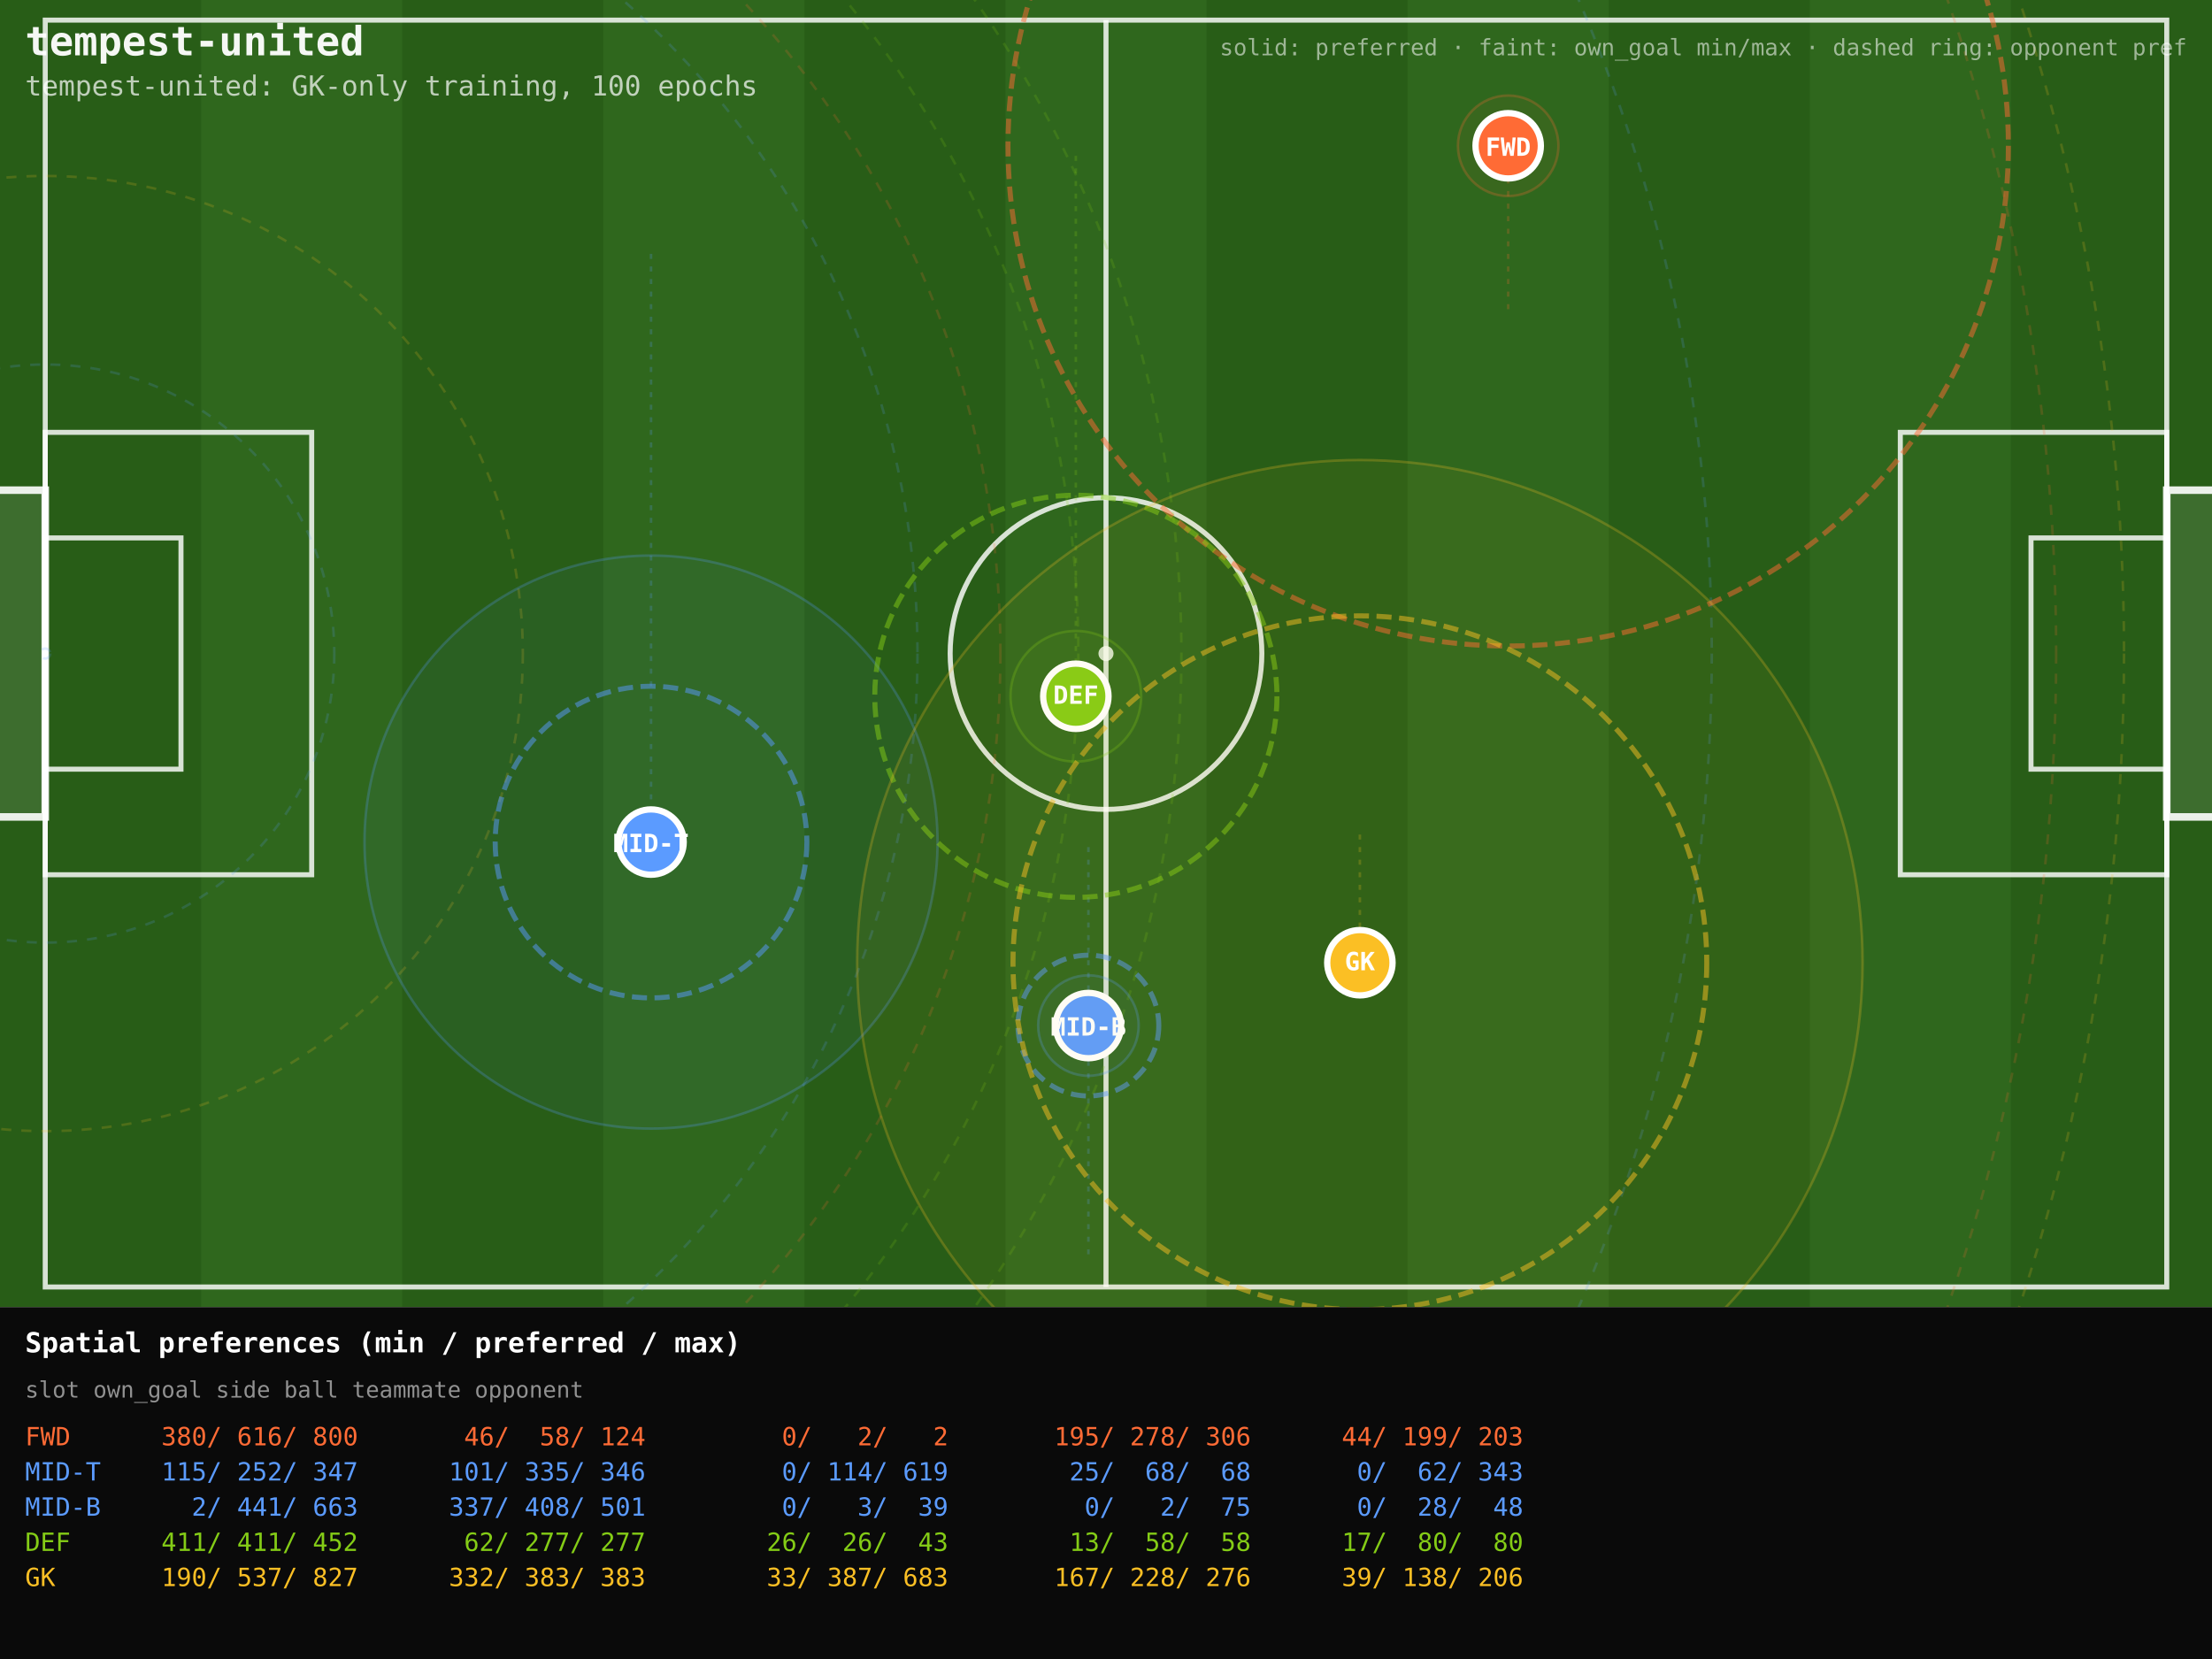
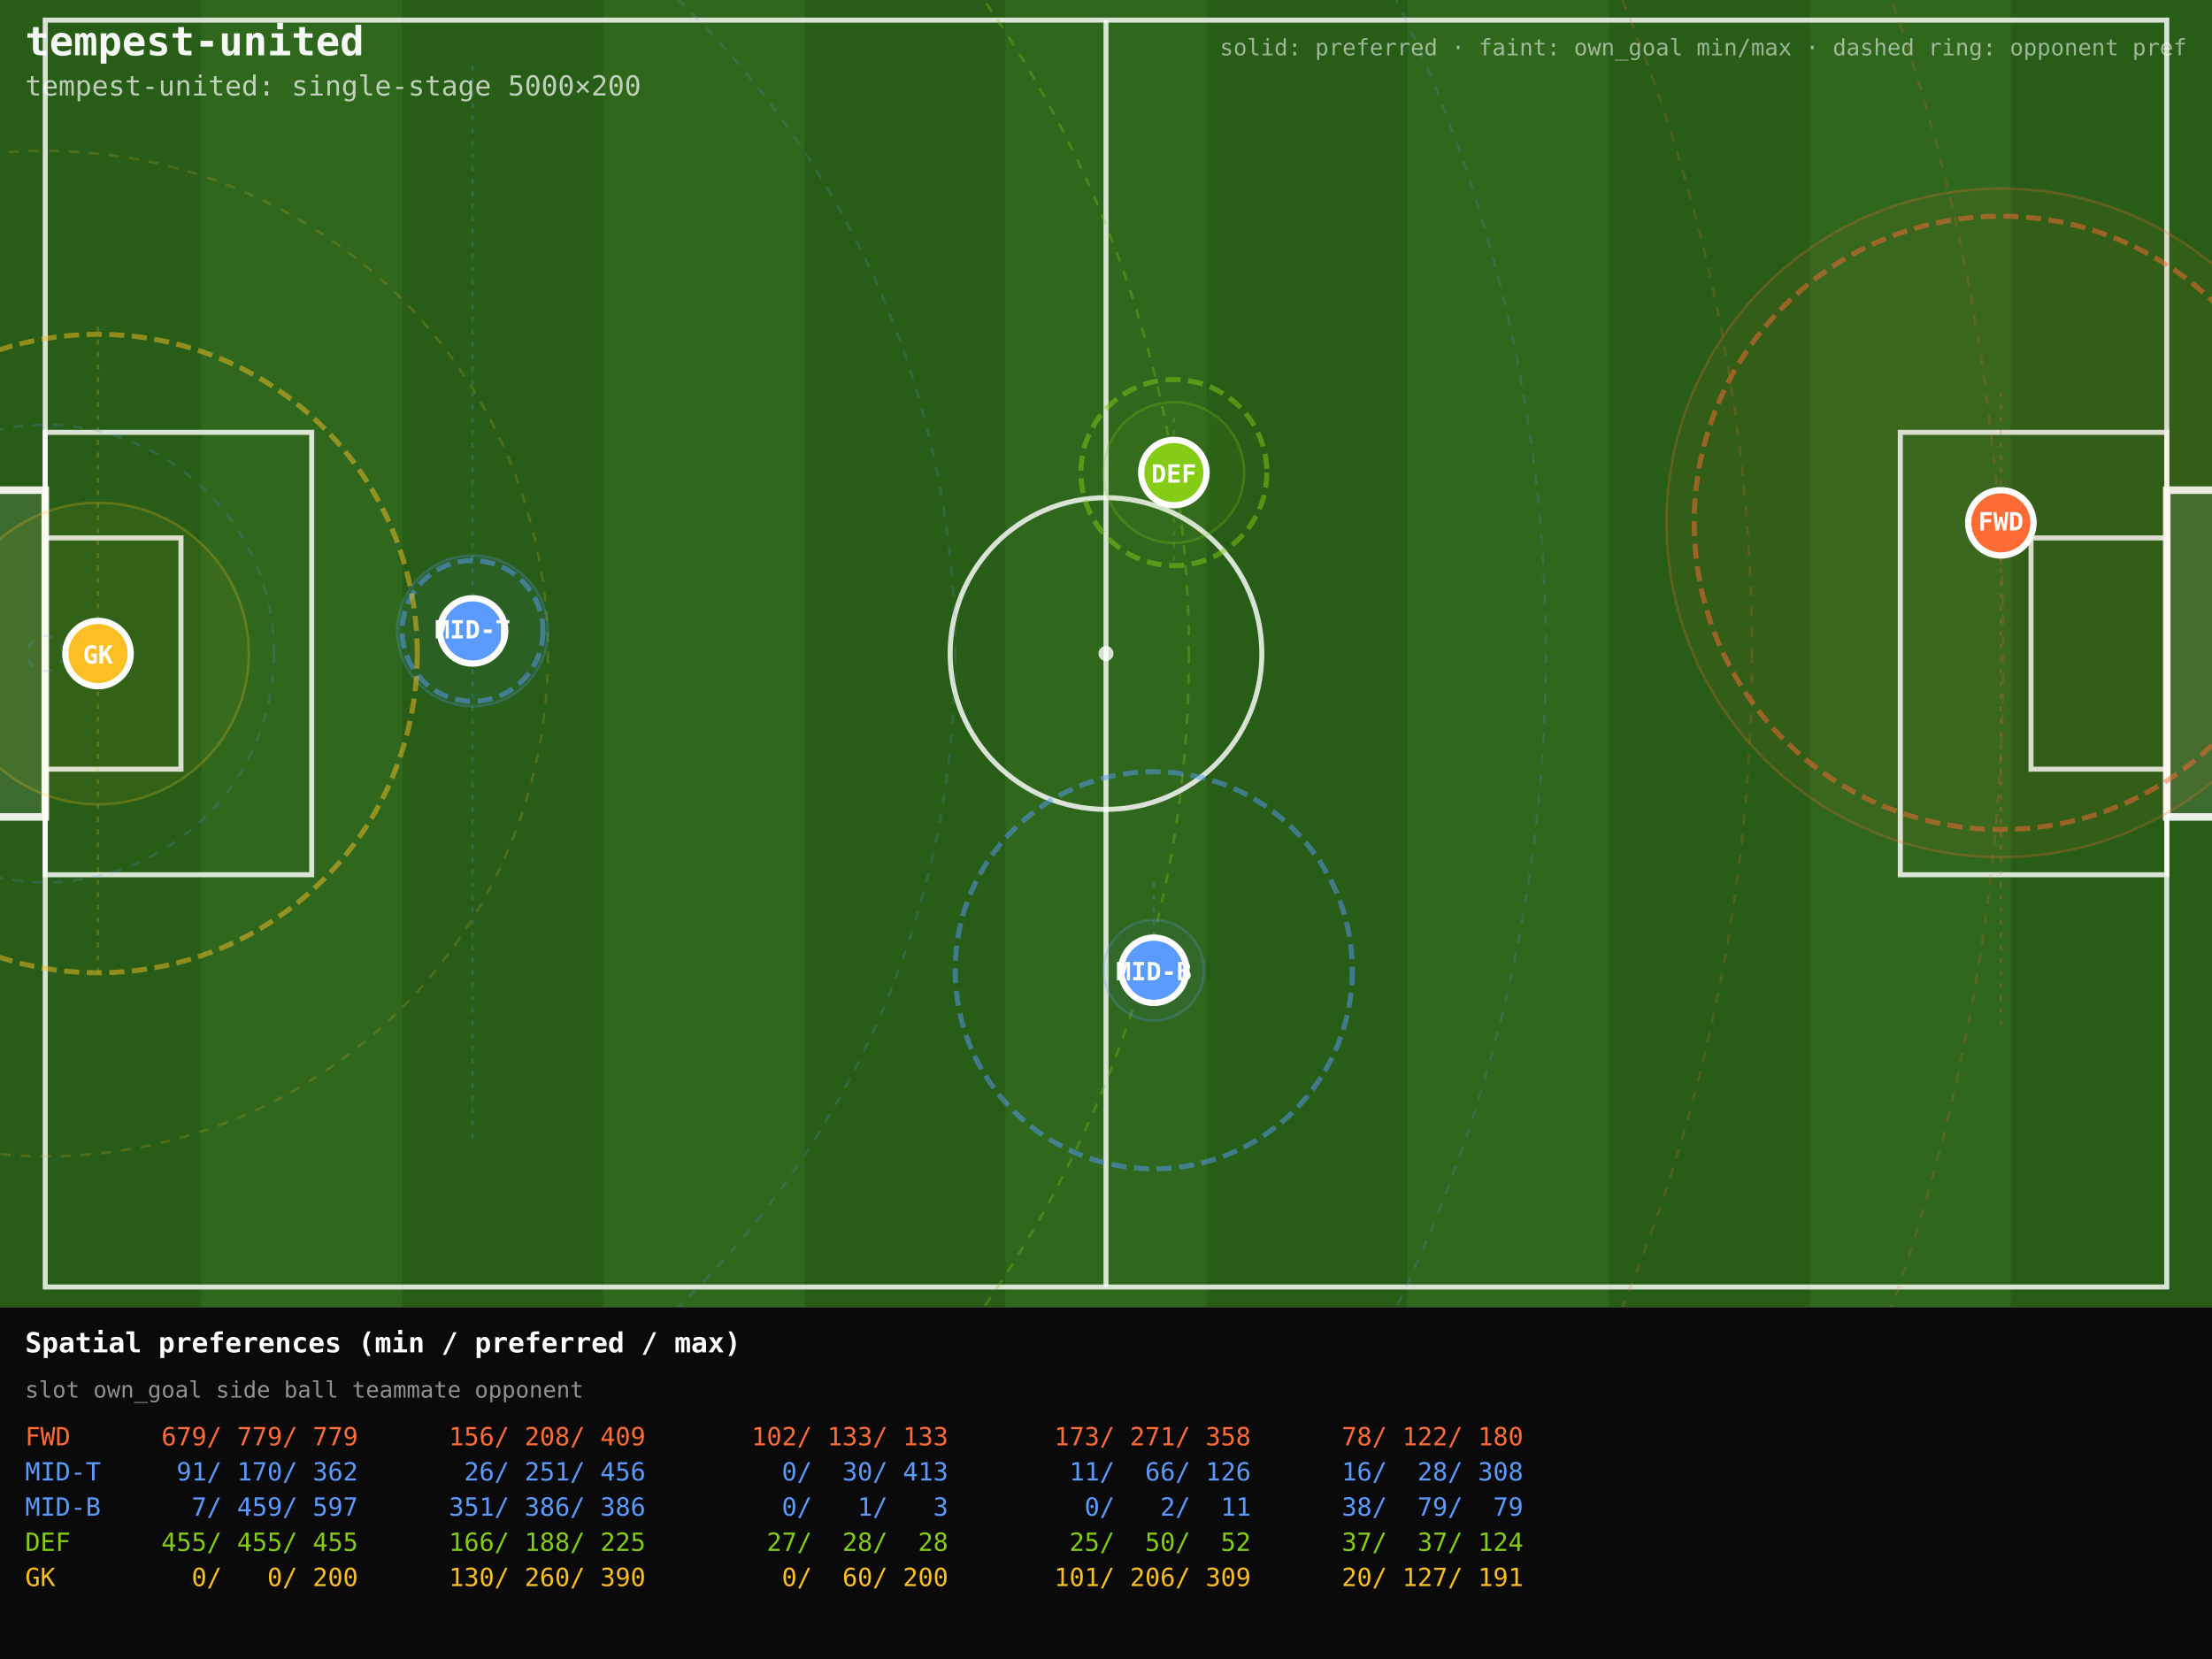
<svg xmlns="http://www.w3.org/2000/svg" viewBox="0 0 880 660" font-family="ui-monospace,Menlo,monospace">
  <rect width="880" height="520" fill="#2a6318" />
  <rect x="0" y="0" width="80" height="520" fill="black" fill-opacity="0.06" />
  <rect x="80" y="0" width="80" height="520" fill="white" fill-opacity="0.025" />
  <rect x="160" y="0" width="80" height="520" fill="black" fill-opacity="0.06" />
  <rect x="240" y="0" width="80" height="520" fill="white" fill-opacity="0.025" />
  <rect x="320" y="0" width="80" height="520" fill="black" fill-opacity="0.06" />
  <rect x="400" y="0" width="80" height="520" fill="white" fill-opacity="0.025" />
  <rect x="480" y="0" width="80" height="520" fill="black" fill-opacity="0.06" />
  <rect x="560" y="0" width="80" height="520" fill="white" fill-opacity="0.025" />
  <rect x="640" y="0" width="80" height="520" fill="black" fill-opacity="0.06" />
  <rect x="720" y="0" width="80" height="520" fill="white" fill-opacity="0.025" />
  <rect x="800" y="0" width="80" height="520" fill="black" fill-opacity="0.06" />
  <rect x="18" y="8" width="844" height="504" fill="none" stroke="rgba(255,255,255,0.82)" stroke-width="2" />
  <line x1="440" y1="8" x2="440" y2="512" stroke="rgba(255,255,255,0.82)" stroke-width="2" />
  <circle cx="440" cy="260" r="62" fill="none" stroke="rgba(255,255,255,0.82)" stroke-width="2" />
  <circle cx="440" cy="260" r="3" fill="rgba(255,255,255,0.8)" />
  <rect x="18" y="172" width="106" height="176" fill="none" stroke="rgba(255,255,255,0.82)" stroke-width="2" />
  <rect x="756" y="172" width="106" height="176" fill="none" stroke="rgba(255,255,255,0.82)" stroke-width="2" />
  <rect x="18" y="214" width="54" height="92" fill="none" stroke="rgba(255,255,255,0.82)" stroke-width="2" />
  <rect x="808" y="214" width="54" height="92" fill="none" stroke="rgba(255,255,255,0.82)" stroke-width="2" />
  <rect x="-8" y="195" width="26" height="130" fill="rgba(255,255,255,0.1)" stroke="rgba(255,255,255,0.9)" stroke-width="3" />
  <rect x="862" y="195" width="26" height="130" fill="rgba(255,255,255,0.1)" stroke="rgba(255,255,255,0.9)" stroke-width="3" />
-   <circle cx="18" cy="260" r="380" fill="none" stroke="#ff6b35" stroke-width="1" stroke-opacity="0.18" stroke-dasharray="4,4" />
-   <circle cx="18" cy="260" r="800" fill="none" stroke="#ff6b35" stroke-width="1" stroke-opacity="0.18" stroke-dasharray="4,4" />
-   <circle cx="18" cy="260" r="115" fill="none" stroke="#5b9bff" stroke-width="1" stroke-opacity="0.18" stroke-dasharray="4,4" />
-   <circle cx="18" cy="260" r="347" fill="none" stroke="#5b9bff" stroke-width="1" stroke-opacity="0.18" stroke-dasharray="4,4" />
-   <circle cx="18" cy="260" r="2" fill="none" stroke="#5b9bff" stroke-width="1" stroke-opacity="0.18" stroke-dasharray="4,4" />
-   <circle cx="18" cy="260" r="663" fill="none" stroke="#5b9bff" stroke-width="1" stroke-opacity="0.18" stroke-dasharray="4,4" />
-   <circle cx="18" cy="260" r="411" fill="none" stroke="#84cc16" stroke-width="1" stroke-opacity="0.18" stroke-dasharray="4,4" />
-   <circle cx="18" cy="260" r="452" fill="none" stroke="#84cc16" stroke-width="1" stroke-opacity="0.18" stroke-dasharray="4,4" />
-   <circle cx="18" cy="260" r="190" fill="none" stroke="#fbbf24" stroke-width="1" stroke-opacity="0.18" stroke-dasharray="4,4" />
-   <circle cx="18" cy="260" r="827" fill="none" stroke="#fbbf24" stroke-width="1" stroke-opacity="0.18" stroke-dasharray="4,4" />
-   <line x1="600" y1="46" x2="600" y2="124" stroke="#ff6b35" stroke-width="1" stroke-opacity="0.22" stroke-dasharray="2,3" />
-   <circle cx="600" cy="58" r="20" fill="#ff6b35" fill-opacity="0.05" stroke="#ff6b35" stroke-width="1" stroke-opacity="0.25" />
-   <circle cx="600" cy="58" r="199" fill="none" stroke="#ff6b35" stroke-width="2" stroke-opacity="0.5" stroke-dasharray="6,3" />
-   <circle cx="600" cy="58" r="13" fill="#ff6b35" stroke="white" stroke-width="2.5" />
-   <text x="600" y="62" fill="white" font-size="10" font-weight="bold" text-anchor="middle">FWD</text>
-   <line x1="259" y1="101" x2="259" y2="346" stroke="#5b9bff" stroke-width="1" stroke-opacity="0.22" stroke-dasharray="2,3" />
-   <circle cx="259" cy="335" r="114" fill="#5b9bff" fill-opacity="0.05" stroke="#5b9bff" stroke-width="1" stroke-opacity="0.25" />
-   <circle cx="259" cy="335" r="62" fill="none" stroke="#5b9bff" stroke-width="2" stroke-opacity="0.5" stroke-dasharray="6,3" />
-   <circle cx="259" cy="335" r="13" fill="#5b9bff" stroke="white" stroke-width="2.5" />
-   <text x="259" y="339" fill="white" font-size="10" font-weight="bold" text-anchor="middle">MID-T</text>
-   <line x1="433" y1="337" x2="433" y2="501" stroke="#5b9bff" stroke-width="1" stroke-opacity="0.22" stroke-dasharray="2,3" />
-   <circle cx="433" cy="408" r="20" fill="#5b9bff" fill-opacity="0.05" stroke="#5b9bff" stroke-width="1" stroke-opacity="0.25" />
-   <circle cx="433" cy="408" r="28" fill="none" stroke="#5b9bff" stroke-width="2" stroke-opacity="0.5" stroke-dasharray="6,3" />
-   <circle cx="433" cy="408" r="13" fill="#5b9bff" stroke="white" stroke-width="2.5" />
-   <text x="433" y="412" fill="white" font-size="10" font-weight="bold" text-anchor="middle">MID-B</text>
-   <line x1="428" y1="62" x2="428" y2="277" stroke="#84cc16" stroke-width="1" stroke-opacity="0.22" stroke-dasharray="2,3" />
-   <circle cx="428" cy="277" r="26" fill="#84cc16" fill-opacity="0.05" stroke="#84cc16" stroke-width="1" stroke-opacity="0.25" />
-   <circle cx="428" cy="277" r="80" fill="none" stroke="#84cc16" stroke-width="2" stroke-opacity="0.5" stroke-dasharray="6,3" />
-   <circle cx="428" cy="277" r="13" fill="#84cc16" stroke="white" stroke-width="2.5" />
-   <text x="428" y="280" fill="white" font-size="10" font-weight="bold" text-anchor="middle">DEF</text>
-   <line x1="541" y1="332" x2="541" y2="383" stroke="#fbbf24" stroke-width="1" stroke-opacity="0.22" stroke-dasharray="2,3" />
-   <circle cx="541" cy="383" r="200" fill="#fbbf24" fill-opacity="0.05" stroke="#fbbf24" stroke-width="1" stroke-opacity="0.25" />
-   <circle cx="541" cy="383" r="138" fill="none" stroke="#fbbf24" stroke-width="2" stroke-opacity="0.5" stroke-dasharray="6,3" />
-   <circle cx="541" cy="383" r="13" fill="#fbbf24" stroke="white" stroke-width="2.5" />
-   <text x="541" y="386" fill="white" font-size="10" font-weight="bold" text-anchor="middle">GK</text>
+   <circle cx="18" cy="260" r="679" fill="none" stroke="#ff6b35" stroke-width="1" stroke-opacity="0.18" stroke-dasharray="4,4" />
+   <circle cx="18" cy="260" r="779" fill="none" stroke="#ff6b35" stroke-width="1" stroke-opacity="0.18" stroke-dasharray="4,4" />
+   <circle cx="18" cy="260" r="91" fill="none" stroke="#5b9bff" stroke-width="1" stroke-opacity="0.18" stroke-dasharray="4,4" />
+   <circle cx="18" cy="260" r="362" fill="none" stroke="#5b9bff" stroke-width="1" stroke-opacity="0.18" stroke-dasharray="4,4" />
+   <circle cx="18" cy="260" r="7" fill="none" stroke="#5b9bff" stroke-width="1" stroke-opacity="0.18" stroke-dasharray="4,4" />
+   <circle cx="18" cy="260" r="597" fill="none" stroke="#5b9bff" stroke-width="1" stroke-opacity="0.18" stroke-dasharray="4,4" />
+   <circle cx="18" cy="260" r="455" fill="none" stroke="#84cc16" stroke-width="1" stroke-opacity="0.18" stroke-dasharray="4,4" />
+   <circle cx="18" cy="260" r="455" fill="none" stroke="#84cc16" stroke-width="1" stroke-opacity="0.18" stroke-dasharray="4,4" />
+   <circle cx="18" cy="260" r="0" fill="none" stroke="#fbbf24" stroke-width="1" stroke-opacity="0.18" stroke-dasharray="4,4" />
+   <circle cx="18" cy="260" r="200" fill="none" stroke="#fbbf24" stroke-width="1" stroke-opacity="0.18" stroke-dasharray="4,4" />
+   <line x1="796" y1="156" x2="796" y2="409" stroke="#ff6b35" stroke-width="1" stroke-opacity="0.22" stroke-dasharray="2,3" />
+   <circle cx="796" cy="208" r="133" fill="#ff6b35" fill-opacity="0.05" stroke="#ff6b35" stroke-width="1" stroke-opacity="0.25" />
+   <circle cx="796" cy="208" r="122" fill="none" stroke="#ff6b35" stroke-width="2" stroke-opacity="0.5" stroke-dasharray="6,3" />
+   <circle cx="796" cy="208" r="13" fill="#ff6b35" stroke="white" stroke-width="2.5" />
+   <text x="796" y="211" fill="white" font-size="10" font-weight="bold" text-anchor="middle">FWD</text>
+   <line x1="188" y1="26" x2="188" y2="456" stroke="#5b9bff" stroke-width="1" stroke-opacity="0.22" stroke-dasharray="2,3" />
+   <circle cx="188" cy="251" r="30" fill="#5b9bff" fill-opacity="0.05" stroke="#5b9bff" stroke-width="1" stroke-opacity="0.25" />
+   <circle cx="188" cy="251" r="28" fill="none" stroke="#5b9bff" stroke-width="2" stroke-opacity="0.5" stroke-dasharray="6,3" />
+   <circle cx="188" cy="251" r="13" fill="#5b9bff" stroke="white" stroke-width="2.5" />
+   <text x="188" y="254" fill="white" font-size="10" font-weight="bold" text-anchor="middle">MID-T</text>
+   <line x1="459" y1="351" x2="459" y2="386" stroke="#5b9bff" stroke-width="1" stroke-opacity="0.22" stroke-dasharray="2,3" />
+   <circle cx="459" cy="386" r="20" fill="#5b9bff" fill-opacity="0.05" stroke="#5b9bff" stroke-width="1" stroke-opacity="0.25" />
+   <circle cx="459" cy="386" r="79" fill="none" stroke="#5b9bff" stroke-width="2" stroke-opacity="0.5" stroke-dasharray="6,3" />
+   <circle cx="459" cy="386" r="13" fill="#5b9bff" stroke="white" stroke-width="2.5" />
+   <text x="459" y="390" fill="white" font-size="10" font-weight="bold" text-anchor="middle">MID-B</text>
+   <line x1="467" y1="166" x2="467" y2="225" stroke="#84cc16" stroke-width="1" stroke-opacity="0.22" stroke-dasharray="2,3" />
+   <circle cx="467" cy="188" r="28" fill="#84cc16" fill-opacity="0.05" stroke="#84cc16" stroke-width="1" stroke-opacity="0.25" />
+   <circle cx="467" cy="188" r="37" fill="none" stroke="#84cc16" stroke-width="2" stroke-opacity="0.5" stroke-dasharray="6,3" />
+   <circle cx="467" cy="188" r="13" fill="#84cc16" stroke="white" stroke-width="2.5" />
+   <text x="467" y="192" fill="white" font-size="10" font-weight="bold" text-anchor="middle">DEF</text>
+   <line x1="39" y1="130" x2="39" y2="390" stroke="#fbbf24" stroke-width="1" stroke-opacity="0.22" stroke-dasharray="2,3" />
+   <circle cx="39" cy="260" r="60" fill="#fbbf24" fill-opacity="0.05" stroke="#fbbf24" stroke-width="1" stroke-opacity="0.25" />
+   <circle cx="39" cy="260" r="127" fill="none" stroke="#fbbf24" stroke-width="2" stroke-opacity="0.5" stroke-dasharray="6,3" />
+   <circle cx="39" cy="260" r="13" fill="#fbbf24" stroke="white" stroke-width="2.5" />
+   <text x="39" y="264" fill="white" font-size="10" font-weight="bold" text-anchor="middle">GK</text>
  <text x="10" y="22" fill="rgba(255,255,255,0.95)" font-size="16" font-weight="bold">tempest-united</text>
-   <text x="10" y="38" fill="rgba(255,255,255,0.7)" font-size="11">tempest-united: GK-only training, 100 epochs</text>
+   <text x="10" y="38" fill="rgba(255,255,255,0.7)" font-size="11">tempest-united: single-stage 5000×200</text>
  <text x="870" y="22" fill="rgba(255,255,255,0.55)" font-size="9" text-anchor="end">solid: preferred · faint: own_goal min/max · dashed ring: opponent pref</text>
  <rect y="520" width="880" height="140" fill="#0a0a0a" />
  <text x="10" y="538" fill="white" font-size="11" font-weight="bold">Spatial preferences (min / preferred / max)</text>
  <text x="10" y="556" fill="rgba(255,255,255,0.55)" font-size="9">slot     own_goal              side                 ball                 teammate           opponent</text>
-   <text x="10" y="575" fill="#ff6b35" font-size="10" xml:space="preserve">FWD      380/ 616/ 800       46/  58/ 124         0/   2/   2       195/ 278/ 306      44/ 199/ 203</text>
-   <text x="10" y="589" fill="#5b9bff" font-size="10" xml:space="preserve">MID-T    115/ 252/ 347      101/ 335/ 346         0/ 114/ 619        25/  68/  68       0/  62/ 343</text>
-   <text x="10" y="603" fill="#5b9bff" font-size="10" xml:space="preserve">MID-B      2/ 441/ 663      337/ 408/ 501         0/   3/  39         0/   2/  75       0/  28/  48</text>
-   <text x="10" y="617" fill="#84cc16" font-size="10" xml:space="preserve">DEF      411/ 411/ 452       62/ 277/ 277        26/  26/  43        13/  58/  58      17/  80/  80</text>
-   <text x="10" y="631" fill="#fbbf24" font-size="10" xml:space="preserve">GK       190/ 537/ 827      332/ 383/ 383        33/ 387/ 683       167/ 228/ 276      39/ 138/ 206</text>
+   <text x="10" y="575" fill="#ff6b35" font-size="10" xml:space="preserve">FWD      679/ 779/ 779      156/ 208/ 409       102/ 133/ 133       173/ 271/ 358      78/ 122/ 180</text>
+   <text x="10" y="589" fill="#5b9bff" font-size="10" xml:space="preserve">MID-T     91/ 170/ 362       26/ 251/ 456         0/  30/ 413        11/  66/ 126      16/  28/ 308</text>
+   <text x="10" y="603" fill="#5b9bff" font-size="10" xml:space="preserve">MID-B      7/ 459/ 597      351/ 386/ 386         0/   1/   3         0/   2/  11      38/  79/  79</text>
+   <text x="10" y="617" fill="#84cc16" font-size="10" xml:space="preserve">DEF      455/ 455/ 455      166/ 188/ 225        27/  28/  28        25/  50/  52      37/  37/ 124</text>
+   <text x="10" y="631" fill="#fbbf24" font-size="10" xml:space="preserve">GK         0/   0/ 200      130/ 260/ 390         0/  60/ 200       101/ 206/ 309      20/ 127/ 191</text>
</svg>
